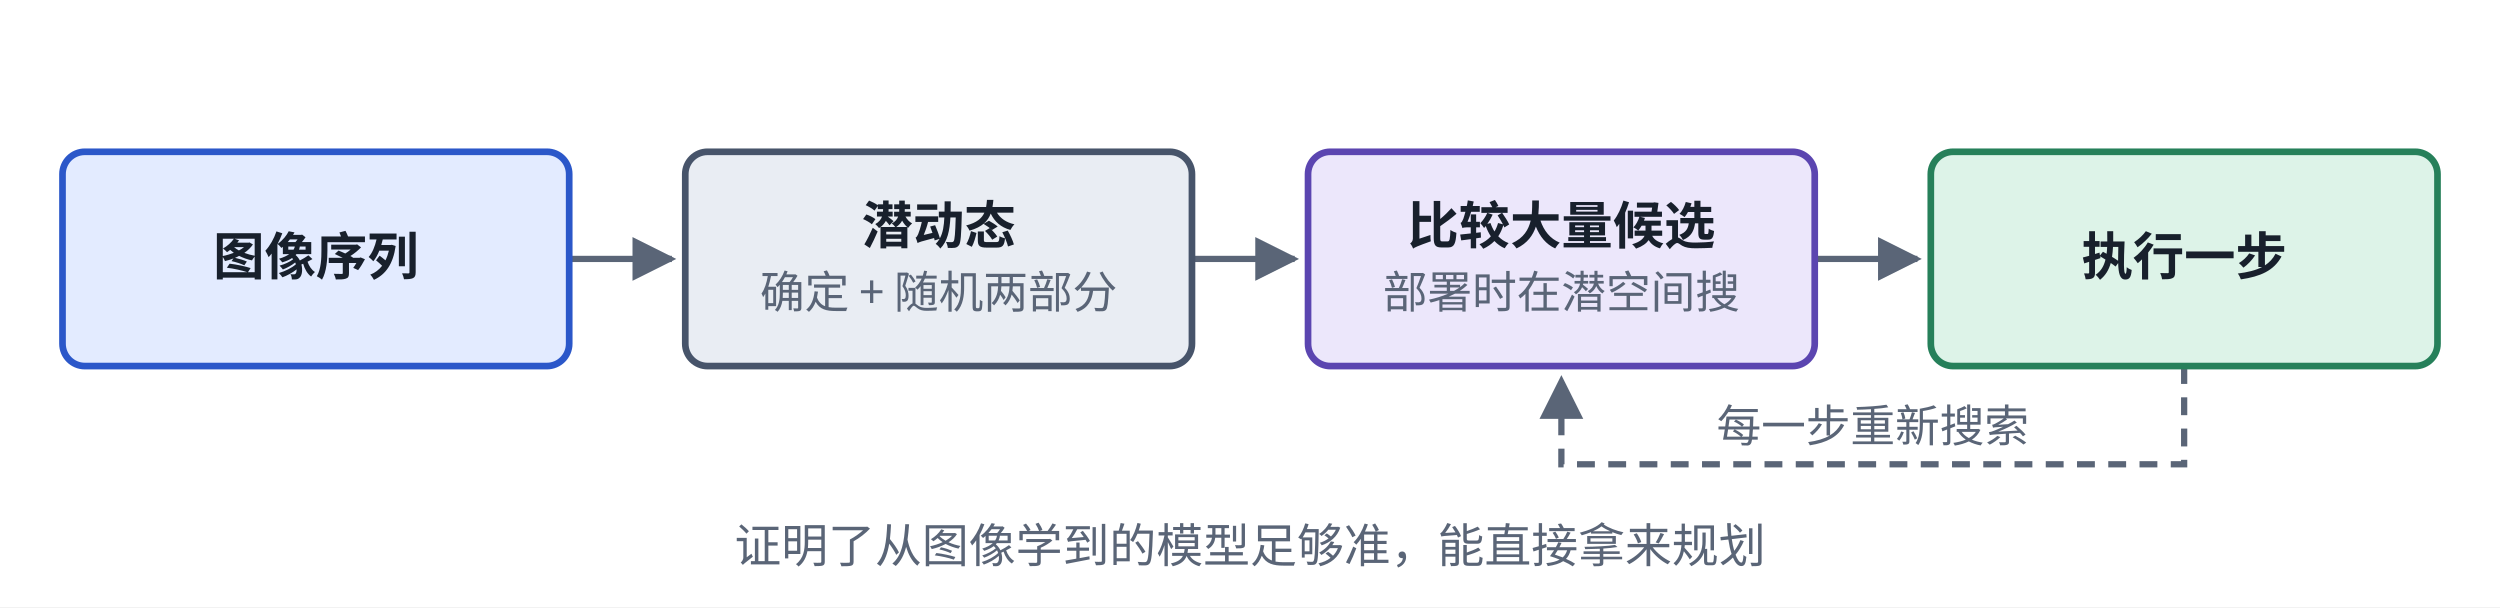
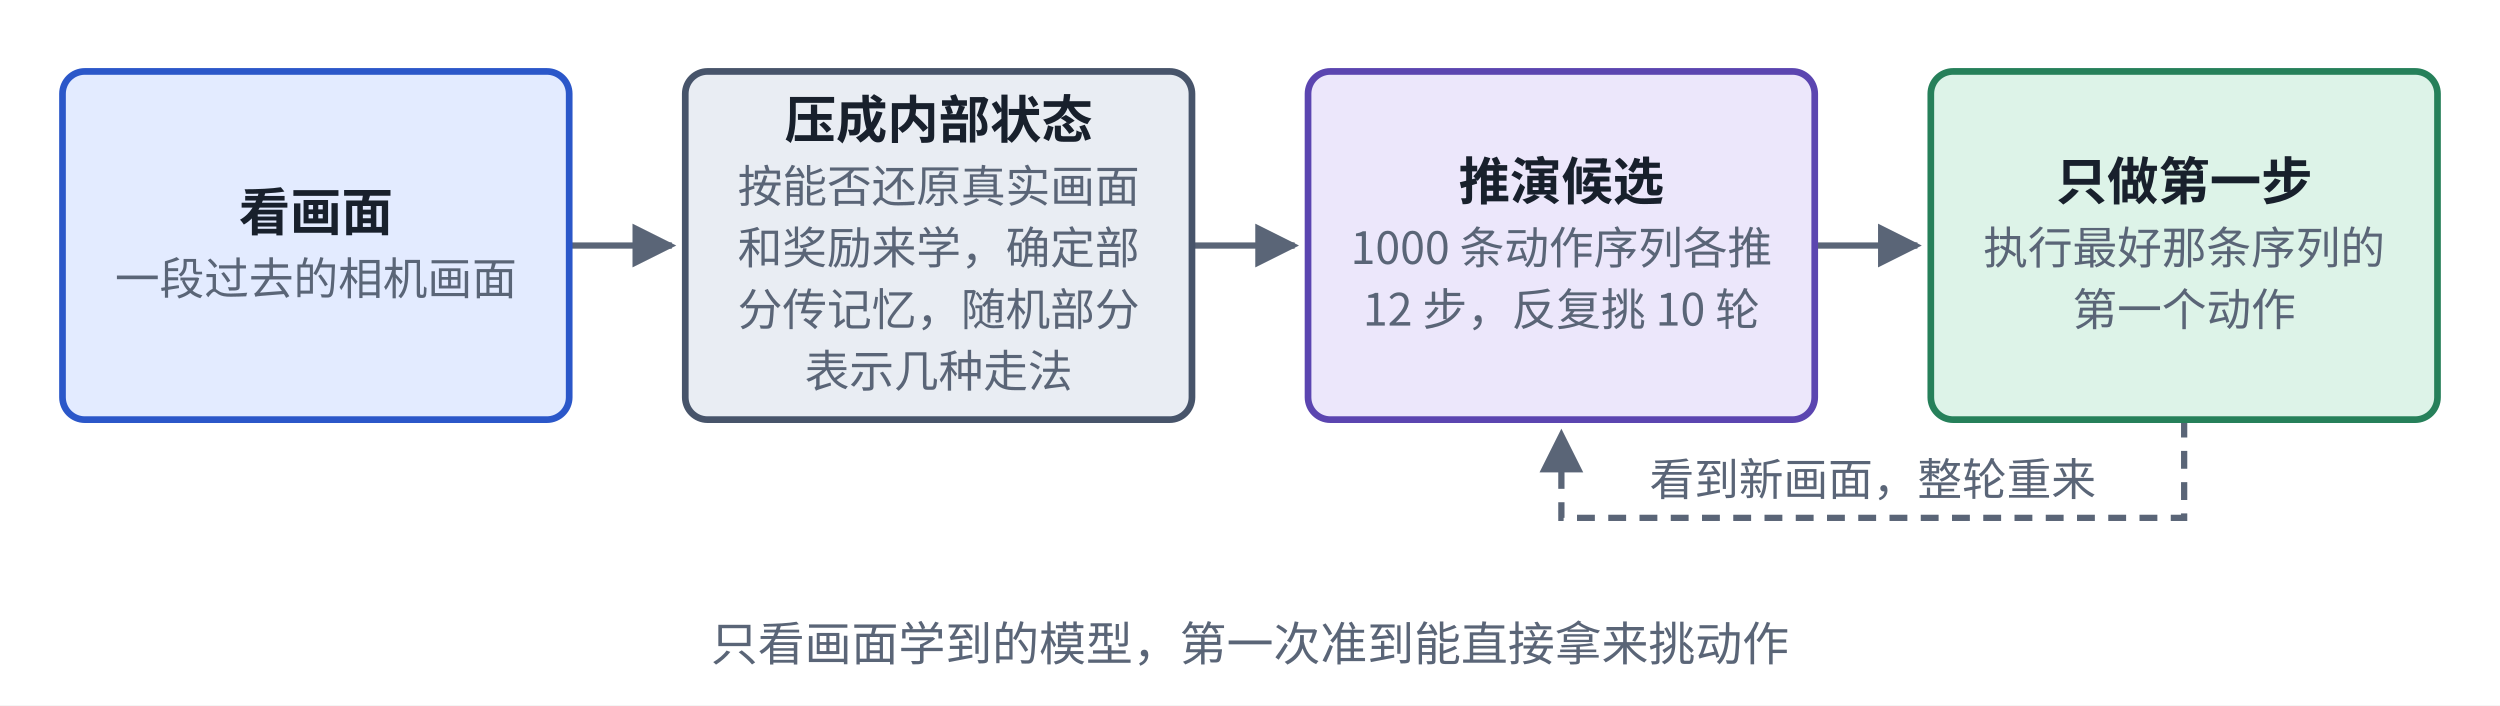
- <svg xmlns="http://www.w3.org/2000/svg" viewBox="0 0 560 136" width="560" height="136" role="img" aria-label="PlaNet 结构">
+ <svg xmlns="http://www.w3.org/2000/svg" viewBox="0 0 560 158" width="560" height="158" role="img" aria-label="PlaNet 结构">
  <defs>
    <marker id="ah-cardl1" viewBox="0 0 10 10" refX="9" refY="5" markerWidth="7" markerHeight="7" orient="auto-start-reverse">
      <path d="M0,0 L10,5 L0,10 z" fill="#5A6577" />
    </marker>
  </defs>
-   <rect x="0" y="0" width="560" height="136" fill="#ffffff" />
-   <path d="M127.5,58 L150.5,58" fill="none" stroke="#5A6577" stroke-width="1.4" marker-end="url(#ah-cardl1)" />
-   <path d="M267,58 L290,58" fill="none" stroke="#5A6577" stroke-width="1.4" marker-end="url(#ah-cardl1)" />
-   <path d="M406.5,58 L429.5,58" fill="none" stroke="#5A6577" stroke-width="1.4" marker-end="url(#ah-cardl1)" />
-   <path d="M489.25,82 L489.25,104 L349.75,104 L349.75,85" fill="none" stroke="#5A6577" stroke-width="1.4" stroke-dasharray="4 3" marker-end="url(#ah-cardl1)" />
-   <rect x="14" y="34" width="113.5" height="48" rx="5" fill="#E3EBFF" stroke="#2B57C9" stroke-width="1.5" />
-   <rect x="153.5" y="34" width="113.5" height="48" rx="5" fill="#E9EDF3" stroke="#47546A" stroke-width="1.5" />
-   <rect x="293" y="34" width="113.5" height="48" rx="5" fill="#ECE7FB" stroke="#5B45B0" stroke-width="1.5" />
-   <rect x="432.5" y="34" width="113.5" height="48" rx="5" fill="#DDF3E8" stroke="#26805A" stroke-width="1.5" />
-   <text x="70.75" y="61.565" text-anchor="middle" font-size="11.5" font-weight="600" fill="#18202C" font-family="PingFang SC, Noto Sans CJK SC, Microsoft YaHei, sans-serif">图像序列</text>
-   <text x="210.25" y="54.665" text-anchor="middle" font-size="11.5" font-weight="600" fill="#18202C" font-family="PingFang SC, Noto Sans CJK SC, Microsoft YaHei, sans-serif">潜动态</text>
-   <text x="210.25" y="69.035" text-anchor="middle" font-size="10" font-weight="400" fill="#5A6577" font-family="PingFang SC, Noto Sans CJK SC, Microsoft YaHei, sans-serif">确定 + 随机两部分</text>
-   <text x="349.75" y="54.665" text-anchor="middle" font-size="11.5" font-weight="600" fill="#18202C" font-family="PingFang SC, Noto Sans CJK SC, Microsoft YaHei, sans-serif">比较大量候选</text>
-   <text x="349.75" y="69.035" text-anchor="middle" font-size="10" font-weight="400" fill="#5A6577" font-family="PingFang SC, Noto Sans CJK SC, Microsoft YaHei, sans-serif">部署时在潜空间搜</text>
-   <text x="489.25" y="61.565" text-anchor="middle" font-size="11.5" font-weight="600" fill="#18202C" font-family="PingFang SC, Noto Sans CJK SC, Microsoft YaHei, sans-serif">执行一步</text>
-   <text x="419.5" y="99" text-anchor="middle" font-size="10" font-weight="400" fill="#5A6577" font-family="PingFang SC, Noto Sans CJK SC, Microsoft YaHei, sans-serif" style="paint-order:stroke;stroke-width:4px;stroke-linejoin:round" stroke="#ffffff">每一步重新搜索</text>
-   <text x="280" y="126" text-anchor="middle" font-size="10.5" font-weight="500" fill="#5A6577" font-family="PingFang SC, Noto Sans CJK SC, Microsoft YaHei, sans-serif">证明了从图像学到的模型足够准，能直接拿来规划</text>
+   <rect x="0" y="0" width="560" height="158" fill="#ffffff" />
+   <path d="M127.5,55 L150.5,55" fill="none" stroke="#5A6577" stroke-width="1.4" marker-end="url(#ah-cardl1)" />
+   <path d="M267,55 L290,55" fill="none" stroke="#5A6577" stroke-width="1.4" marker-end="url(#ah-cardl1)" />
+   <path d="M406.5,55 L429.5,55" fill="none" stroke="#5A6577" stroke-width="1.4" marker-end="url(#ah-cardl1)" />
+   <path d="M489.25,94 L489.25,116 L349.75,116 L349.75,97" fill="none" stroke="#5A6577" stroke-width="1.4" stroke-dasharray="4 3" marker-end="url(#ah-cardl1)" />
+   <rect x="14" y="16" width="113.5" height="78" rx="5" fill="#E3EBFF" stroke="#2B57C9" stroke-width="1.5" />
+   <rect x="153.5" y="16" width="113.5" height="78" rx="5" fill="#E9EDF3" stroke="#47546A" stroke-width="1.5" />
+   <rect x="293" y="16" width="113.5" height="78" rx="5" fill="#ECE7FB" stroke="#5B45B0" stroke-width="1.5" />
+   <rect x="432.5" y="16" width="113.5" height="78" rx="5" fill="#DDF3E8" stroke="#26805A" stroke-width="1.5" />
+   <text x="70.75" y="51.665" text-anchor="middle" font-size="11.5" font-weight="600" fill="#18202C" font-family="PingFang SC, Noto Sans CJK SC, Microsoft YaHei, sans-serif">看画面</text>
+   <text x="70.75" y="66.035" text-anchor="middle" font-size="10" font-weight="400" fill="#5A6577" font-family="PingFang SC, Noto Sans CJK SC, Microsoft YaHei, sans-serif">一段过去的相机画面</text>
+   <text x="210.25" y="30.965" text-anchor="middle" font-size="11.5" font-weight="600" fill="#18202C" font-family="PingFang SC, Noto Sans CJK SC, Microsoft YaHei, sans-serif">压成内部状态</text>
+   <text x="210.25" y="45.335" text-anchor="middle" font-size="10" font-weight="400" fill="#5A6577" font-family="PingFang SC, Noto Sans CJK SC, Microsoft YaHei, sans-serif">按能否还原真实画面</text>
+   <text x="210.25" y="59.135" text-anchor="middle" font-size="10" font-weight="400" fill="#5A6577" font-family="PingFang SC, Noto Sans CJK SC, Microsoft YaHei, sans-serif">和奖励来学，确定部</text>
+   <text x="210.25" y="72.935" text-anchor="middle" font-size="10" font-weight="400" fill="#5A6577" font-family="PingFang SC, Noto Sans CJK SC, Microsoft YaHei, sans-serif">分传记忆，随机部分</text>
+   <text x="210.25" y="86.735" text-anchor="middle" font-size="10" font-weight="400" fill="#5A6577" font-family="PingFang SC, Noto Sans CJK SC, Microsoft YaHei, sans-serif">表示几种走法</text>
+   <text x="349.75" y="44.765" text-anchor="middle" font-size="11.5" font-weight="600" fill="#18202C" font-family="PingFang SC, Noto Sans CJK SC, Microsoft YaHei, sans-serif">推演候选</text>
+   <text x="349.75" y="59.135" text-anchor="middle" font-size="10" font-weight="400" fill="#5A6577" font-family="PingFang SC, Noto Sans CJK SC, Microsoft YaHei, sans-serif">1000 条动作序列各推</text>
+   <text x="349.75" y="72.935" text-anchor="middle" font-size="10" font-weight="400" fill="#5A6577" font-family="PingFang SC, Noto Sans CJK SC, Microsoft YaHei, sans-serif">12 步，反复挑 10 轮</text>
+   <text x="489.25" y="44.765" text-anchor="middle" font-size="11.5" font-weight="600" fill="#18202C" font-family="PingFang SC, Noto Sans CJK SC, Microsoft YaHei, sans-serif">只做第一步</text>
+   <text x="489.25" y="59.135" text-anchor="middle" font-size="10" font-weight="400" fill="#5A6577" font-family="PingFang SC, Noto Sans CJK SC, Microsoft YaHei, sans-serif">执行最好那条序列的</text>
+   <text x="489.25" y="72.935" text-anchor="middle" font-size="10" font-weight="400" fill="#5A6577" font-family="PingFang SC, Noto Sans CJK SC, Microsoft YaHei, sans-serif">第一个动作</text>
+   <text x="419.5" y="111" text-anchor="middle" font-size="10" font-weight="400" fill="#5A6577" font-family="PingFang SC, Noto Sans CJK SC, Microsoft YaHei, sans-serif" style="paint-order:stroke;stroke-width:4px;stroke-linejoin:round" stroke="#ffffff">看到新画面，整轮重来</text>
+   <text x="280" y="148" text-anchor="middle" font-size="10.5" font-weight="500" fill="#5A6577" font-family="PingFang SC, Noto Sans CJK SC, Microsoft YaHei, sans-serif">只看画面学到的模型，第一次准到能直接拿来挑动作</text>
</svg>
